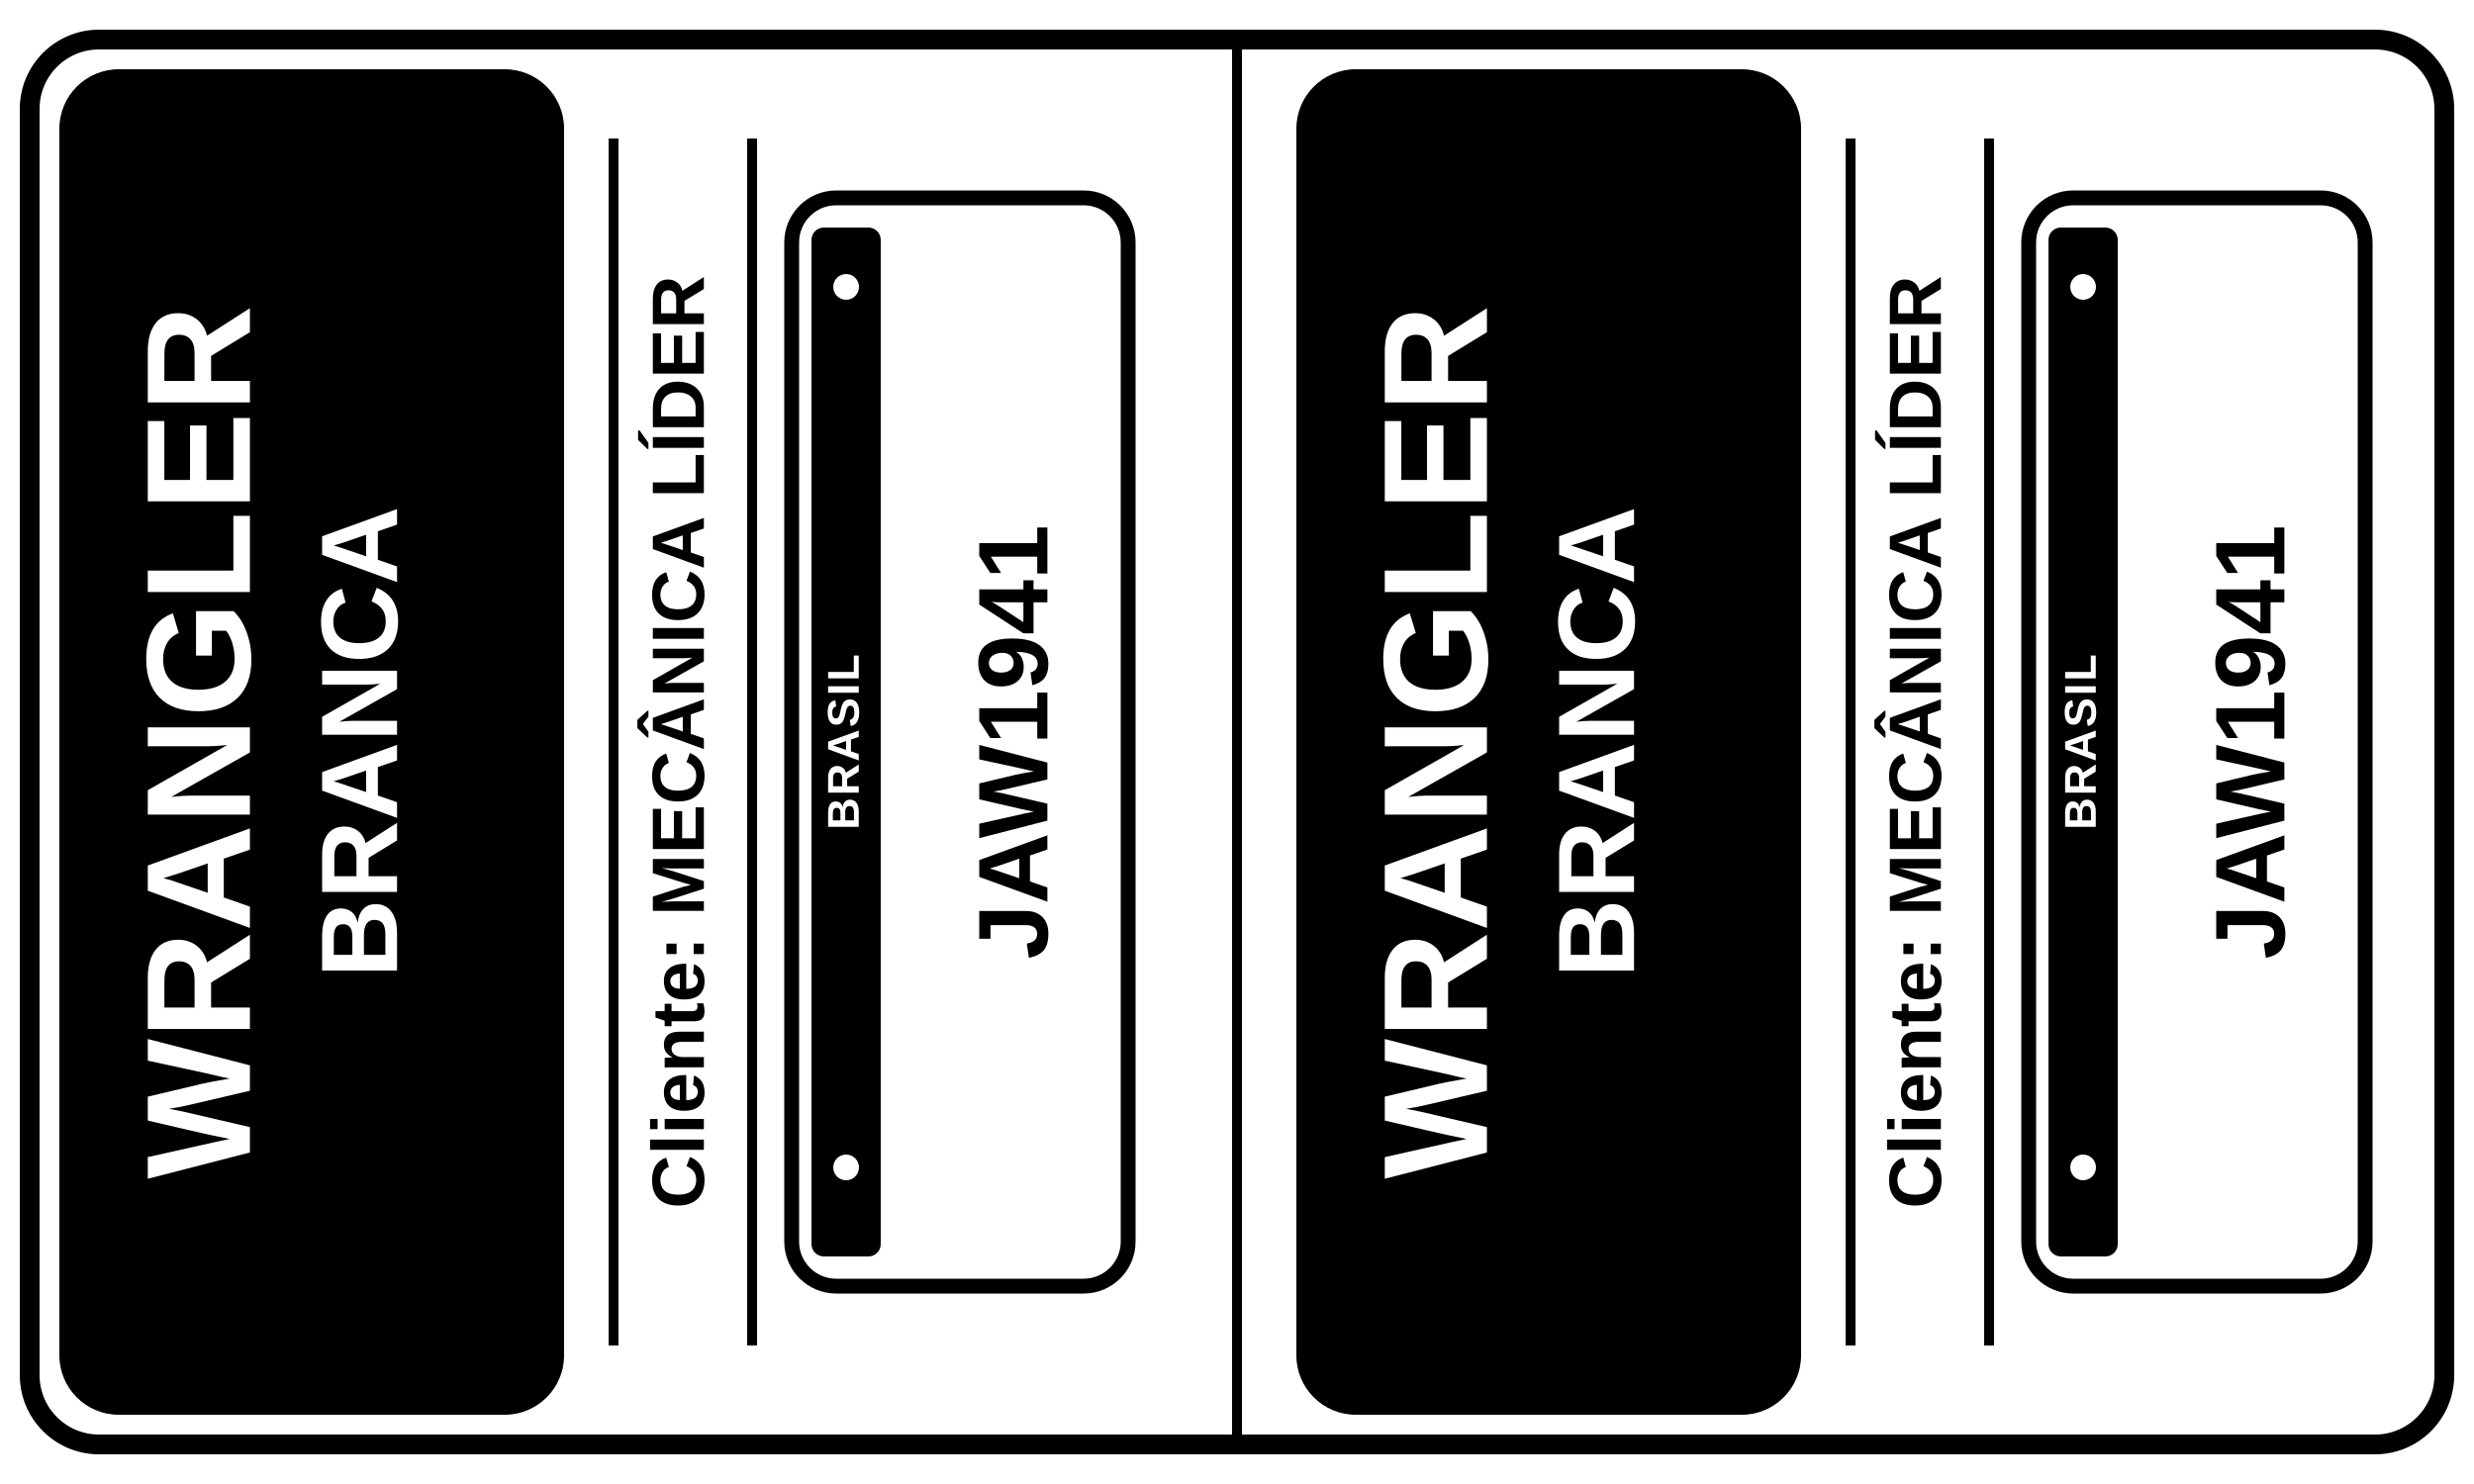
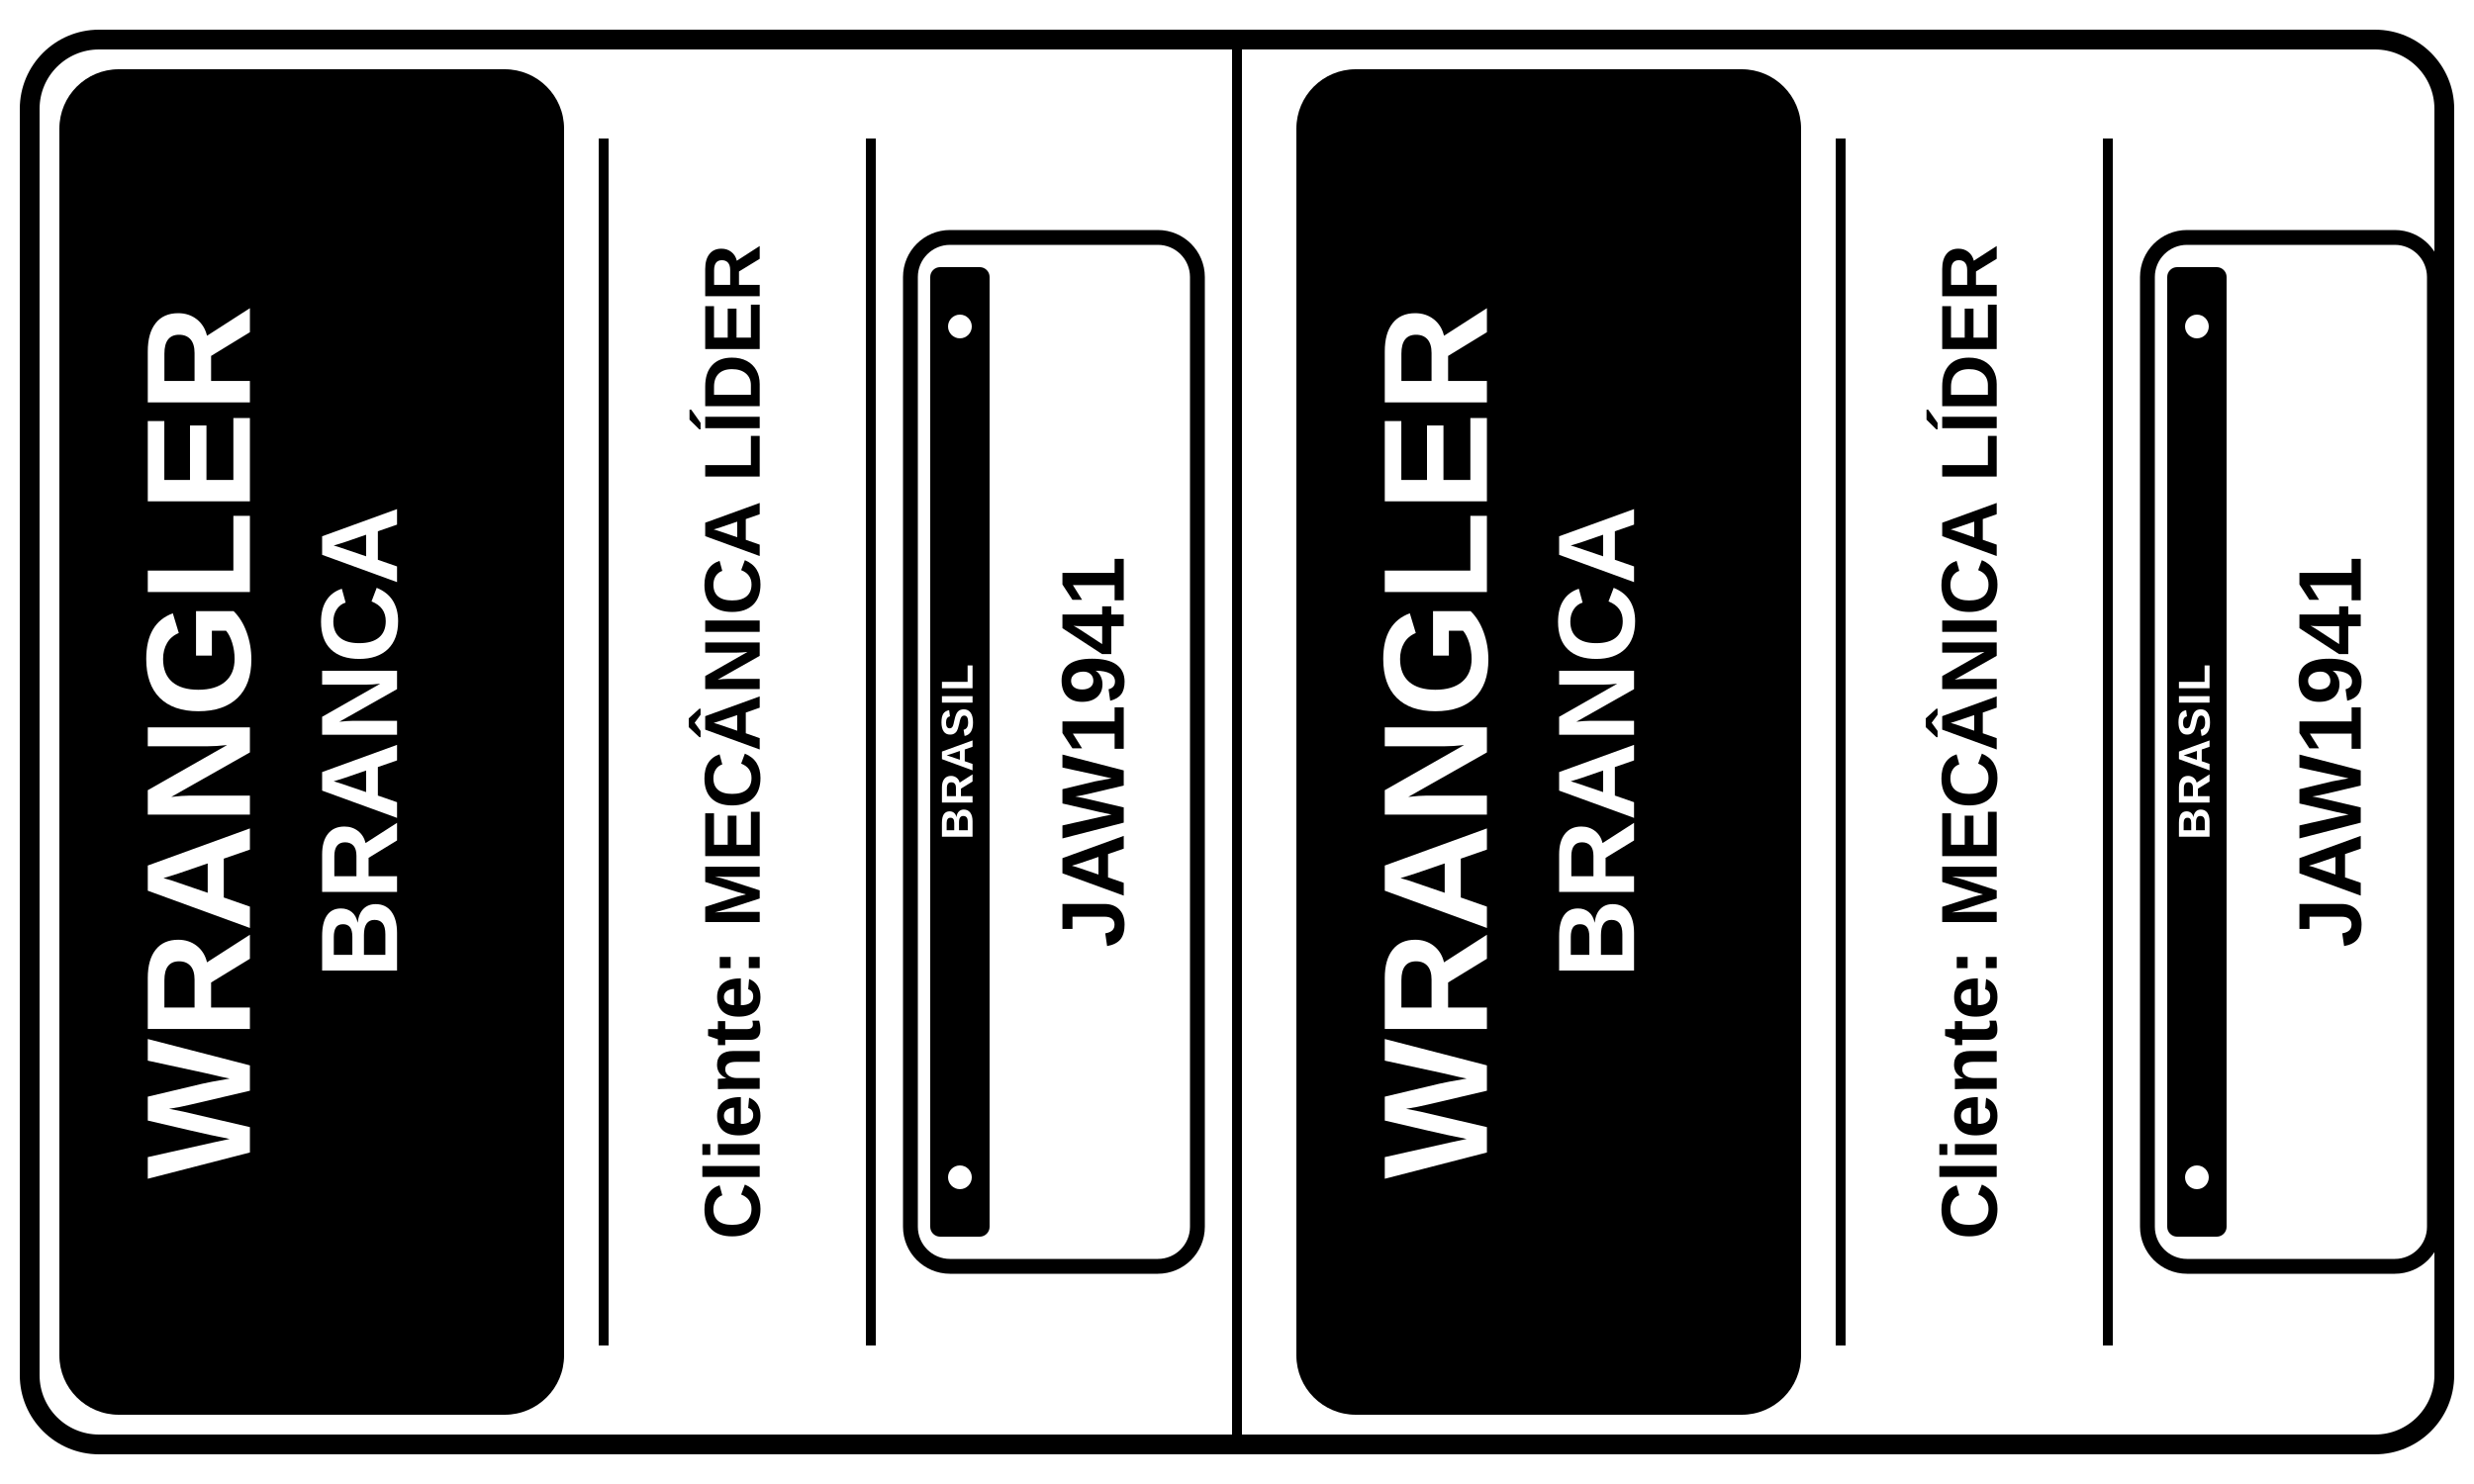
<svg xmlns="http://www.w3.org/2000/svg" width="50mm" height="30mm" viewBox="0 0 500 300" data-template="etiqueta_chaves_BASE_50x30" data-dpi-reference="203" data-bitmap-reference="384x240">
  <defs>
    <style type="text/css">
      .chave-field {
        fill: #000000;
        font-family: Arial, Helvetica, sans-serif;
        font-weight: 700;
        text-anchor: middle;
        dominant-baseline: middle;
      }
      .chave-field-on-black {
        fill: #ffffff;
        font-family: Arial, Helvetica, sans-serif;
        font-weight: 800;
        text-anchor: middle;
        dominant-baseline: middle;
      }
      .chave-brasil {
        fill: #ffffff;
        font-family: Arial, Helvetica, sans-serif;
        font-weight: 800;
        font-size: 9px;
        letter-spacing: 0.4px;
        text-anchor: middle;
        dominant-baseline: middle;
      }
    </style>
  </defs>
  <rect x="0" y="0" width="500" height="300" fill="#ffffff" />
  <rect x="6" y="8" width="488" height="284" rx="14" ry="14" fill="none" stroke="#000000" stroke-width="4" />
  <line x1="250" y1="10" x2="250" y2="290" stroke="#000000" stroke-width="2" />
  <g id="art-face-1">
    <rect id="faixa-preta-1" x="12" y="14" width="102" height="272" rx="12" ry="12" fill="#000000" />
-     <line x1="124" y1="28" x2="124" y2="272" stroke="#000000" stroke-width="2" />
-     <line x1="152" y1="28" x2="152" y2="272" stroke="#000000" stroke-width="2" />
-     <rect x="160" y="40" width="68" height="220" rx="9" ry="9" fill="#ffffff" stroke="#000000" stroke-width="3" />
-     <rect x="164" y="46" width="14" height="208" rx="2.5" ry="2.5" fill="#000000" />
-     <circle cx="171" cy="58" r="2.6" fill="#ffffff" />
-     <circle cx="171" cy="236" r="2.6" fill="#ffffff" />
-     <text class="chave-brasil" transform="rotate(-90 171 150)" x="171" y="150">BRASIL</text>
+     <line x1="122" y1="28" x2="122" y2="272" stroke="#000000" stroke-width="2" />
+     <line x1="176" y1="28" x2="176" y2="272" stroke="#000000" stroke-width="2" />
+     <rect x="184" y="48" width="58" height="208" rx="8" ry="8" fill="#ffffff" stroke="#000000" stroke-width="3" />
+     <rect x="188" y="54" width="12" height="196" rx="2" ry="2" fill="#000000" />
+     <circle cx="194" cy="66" r="2.4" fill="#ffffff" />
+     <circle cx="194" cy="238" r="2.4" fill="#ffffff" />
+     <text class="chave-brasil" transform="rotate(-90 194 152)" x="194" y="152">BRASIL</text>
  </g>
  <g id="art-face-2">
    <rect id="faixa-preta-2" x="262" y="14" width="102" height="272" rx="12" ry="12" fill="#000000" />
-     <line x1="374" y1="28" x2="374" y2="272" stroke="#000000" stroke-width="2" />
-     <line x1="402" y1="28" x2="402" y2="272" stroke="#000000" stroke-width="2" />
-     <rect x="410" y="40" width="68" height="220" rx="9" ry="9" fill="#ffffff" stroke="#000000" stroke-width="3" />
-     <rect x="414" y="46" width="14" height="208" rx="2.5" ry="2.5" fill="#000000" />
-     <circle cx="421" cy="58" r="2.6" fill="#ffffff" />
-     <circle cx="421" cy="236" r="2.6" fill="#ffffff" />
-     <text class="chave-brasil" transform="rotate(-90 421 150)" x="421" y="150">BRASIL</text>
+     <line x1="372" y1="28" x2="372" y2="272" stroke="#000000" stroke-width="2" />
+     <line x1="426" y1="28" x2="426" y2="272" stroke="#000000" stroke-width="2" />
+     <rect x="434" y="48" width="58" height="208" rx="8" ry="8" fill="#ffffff" stroke="#000000" stroke-width="3" />
+     <rect x="438" y="54" width="12" height="196" rx="2" ry="2" fill="#000000" />
+     <circle cx="444" cy="66" r="2.4" fill="#ffffff" />
+     <circle cx="444" cy="238" r="2.4" fill="#ffffff" />
+     <text class="chave-brasil" transform="rotate(-90 444 152)" x="444" y="152">BRASIL</text>
  </g>
  <g id="fields-face-1">
    <text id="modelo-1" data-field="modelo" data-on-black="1" class="chave-field-on-black" fill="#ffffff" font-size="30" text-anchor="middle" data-max-width="248" x="42" y="150" transform="rotate(-90 42 150)">WRANGLER</text>
    <text id="cor-1" data-field="cor" data-on-black="1" class="chave-field-on-black" fill="#ffffff" font-size="22" text-anchor="middle" data-max-width="236" x="74" y="150" transform="rotate(-90 74 150)">BRANCA</text>
-     <text id="cliente-1" data-field="cliente" class="chave-field" fill="#000000" font-size="15" text-anchor="middle" data-max-width="248" x="138" y="150" transform="rotate(-90 138 150)">Cliente: MECÂNICA LÍDER</text>
-     <text id="placa-1" data-field="placa" class="chave-field" fill="#000000" font-size="20" text-anchor="middle" data-max-width="150" x="206" y="150" transform="rotate(-90 206 150)">JAW1941</text>
+     <text id="cliente-1" data-field="cliente" class="chave-field" fill="#000000" font-size="16" text-anchor="middle" data-max-width="248" x="149" y="150" transform="rotate(-90 149 150)">Cliente: MECÂNICA LÍDER</text>
+     <text id="placa-1" data-field="placa" class="chave-field" fill="#000000" font-size="18" text-anchor="middle" data-max-width="140" x="222" y="152" transform="rotate(-90 222 152)">JAW1941</text>
  </g>
  <g id="fields-face-2">
    <text id="modelo-2" data-field="modelo" data-on-black="1" class="chave-field-on-black" fill="#ffffff" font-size="30" text-anchor="middle" data-max-width="248" x="292" y="150" transform="rotate(-90 292 150)">WRANGLER</text>
    <text id="cor-2" data-field="cor" data-on-black="1" class="chave-field-on-black" fill="#ffffff" font-size="22" text-anchor="middle" data-max-width="236" x="324" y="150" transform="rotate(-90 324 150)">BRANCA</text>
-     <text id="cliente-2" data-field="cliente" class="chave-field" fill="#000000" font-size="15" text-anchor="middle" data-max-width="248" x="388" y="150" transform="rotate(-90 388 150)">Cliente: MECÂNICA LÍDER</text>
-     <text id="placa-2" data-field="placa" class="chave-field" fill="#000000" font-size="20" text-anchor="middle" data-max-width="150" x="456" y="150" transform="rotate(-90 456 150)">JAW1941</text>
+     <text id="cliente-2" data-field="cliente" class="chave-field" fill="#000000" font-size="16" text-anchor="middle" data-max-width="248" x="399" y="150" transform="rotate(-90 399 150)">Cliente: MECÂNICA LÍDER</text>
+     <text id="placa-2" data-field="placa" class="chave-field" fill="#000000" font-size="18" text-anchor="middle" data-max-width="140" x="472" y="152" transform="rotate(-90 472 152)">JAW1941</text>
  </g>
</svg>
